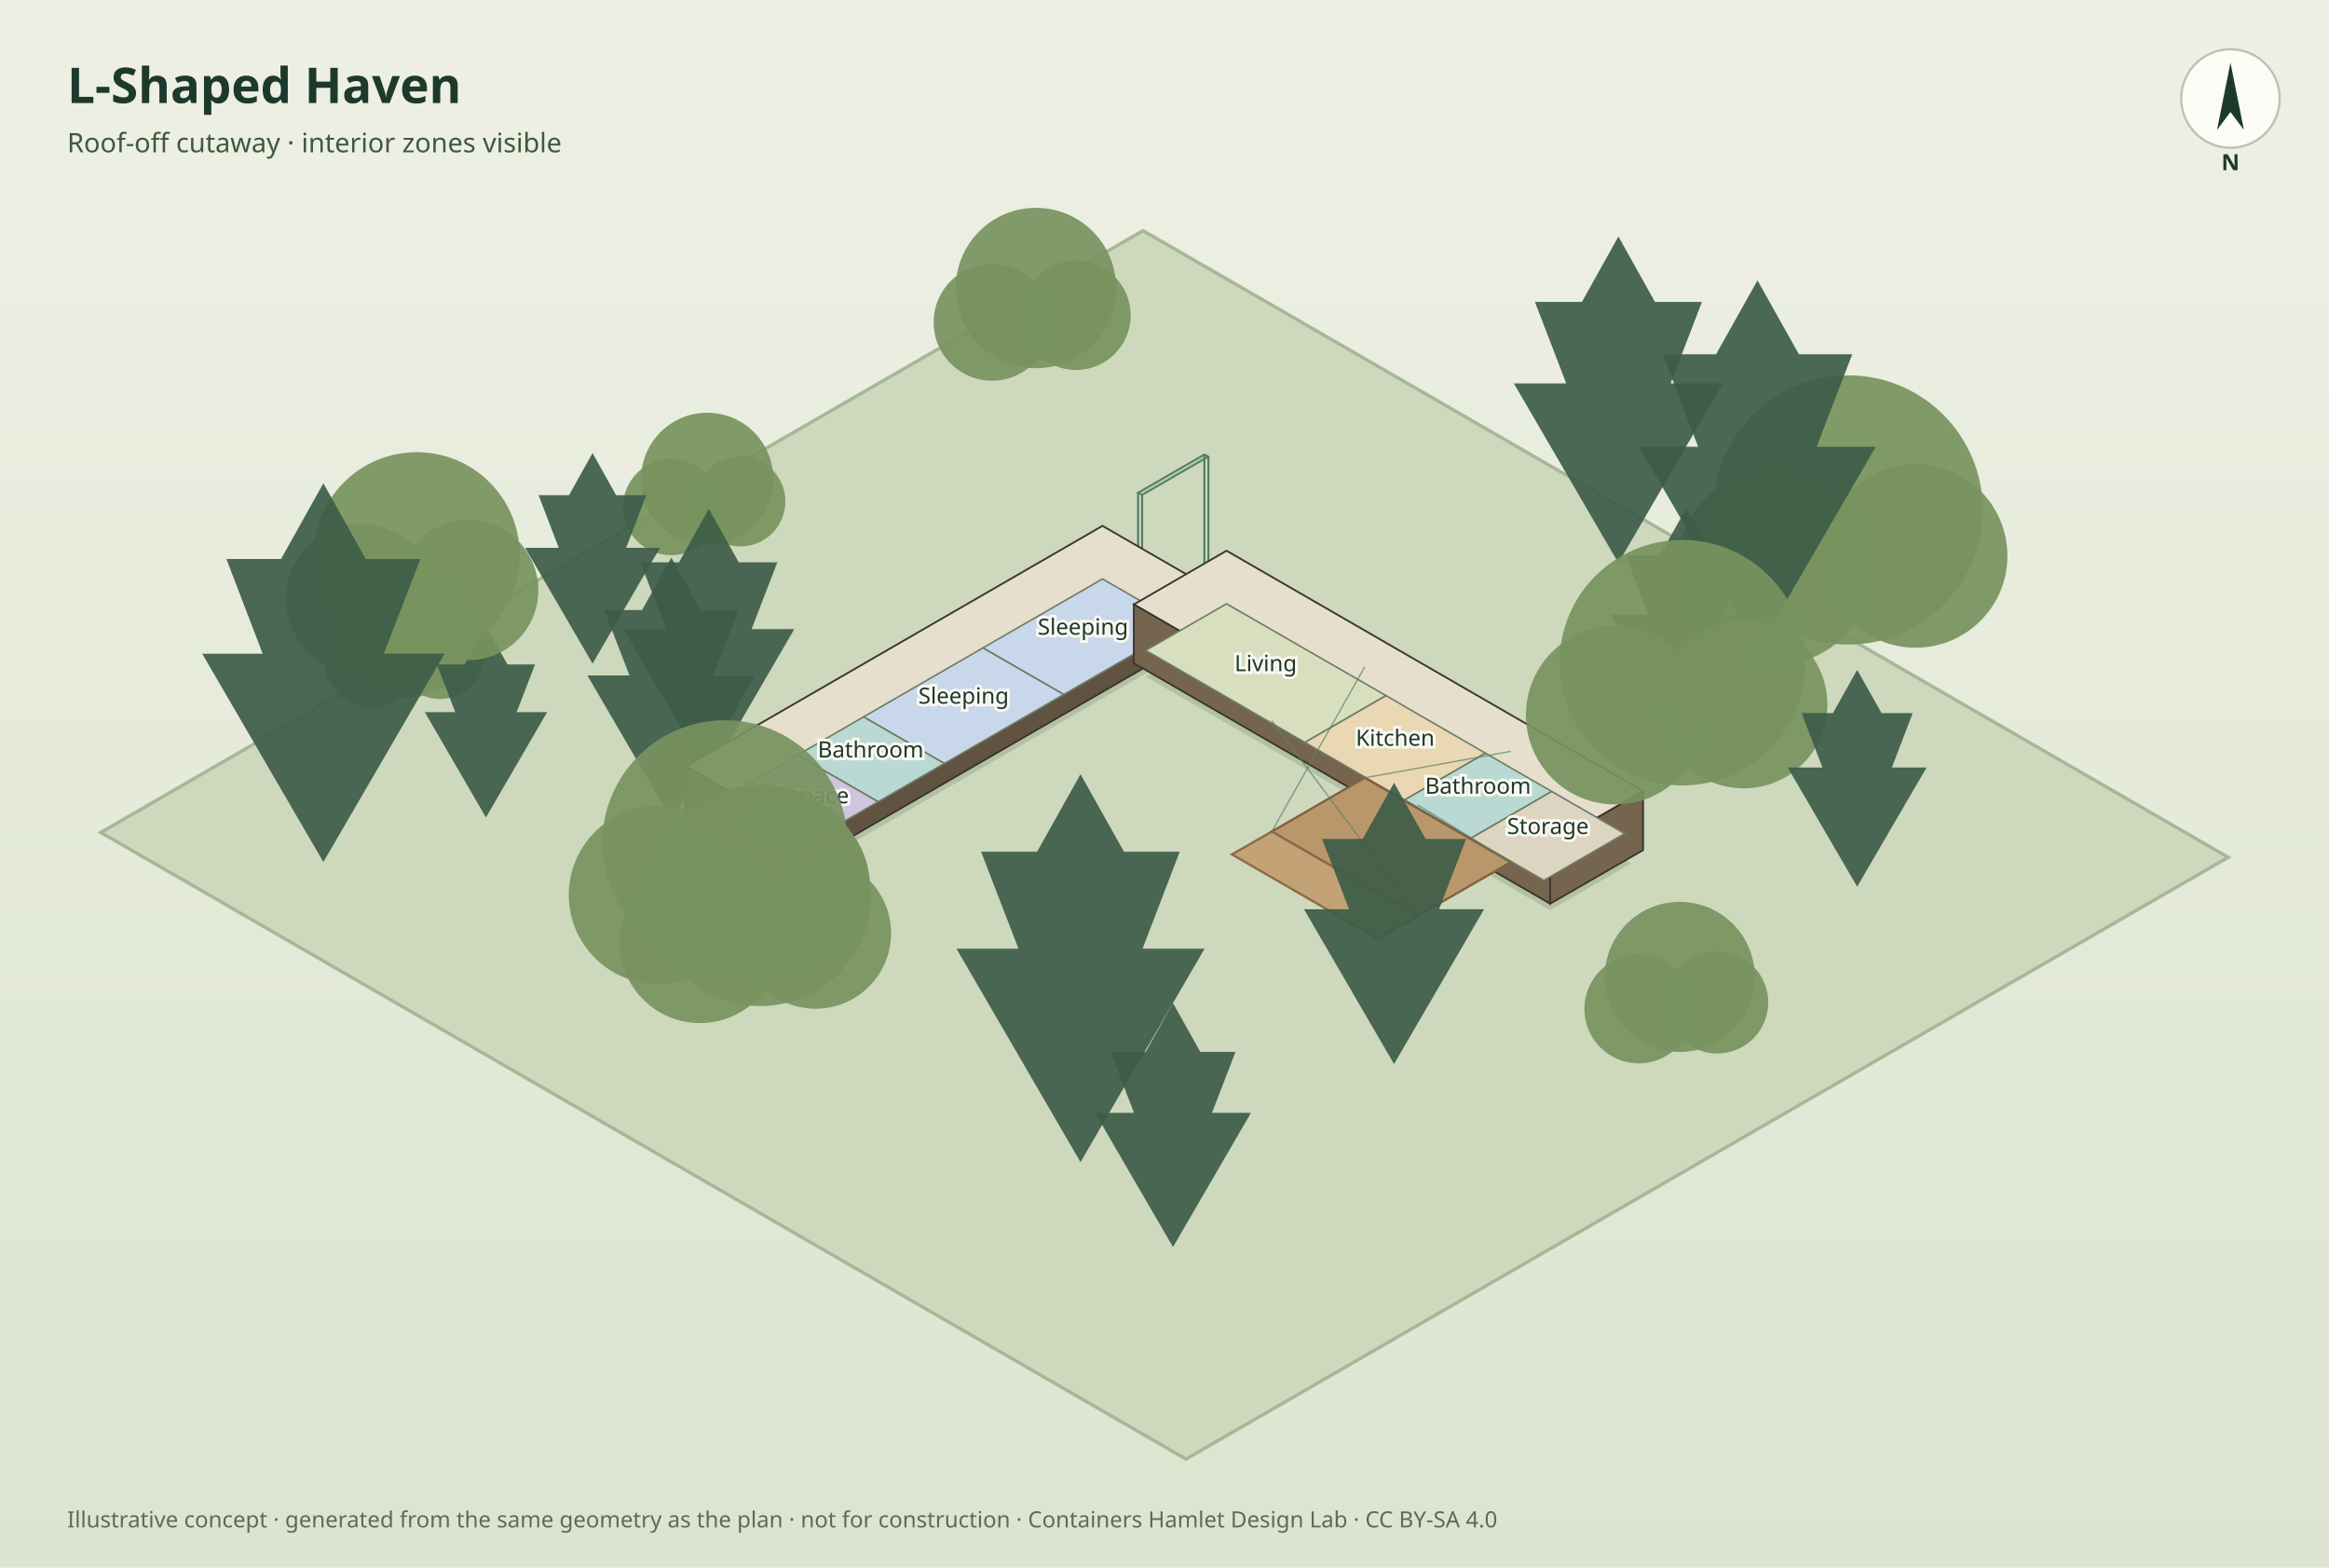
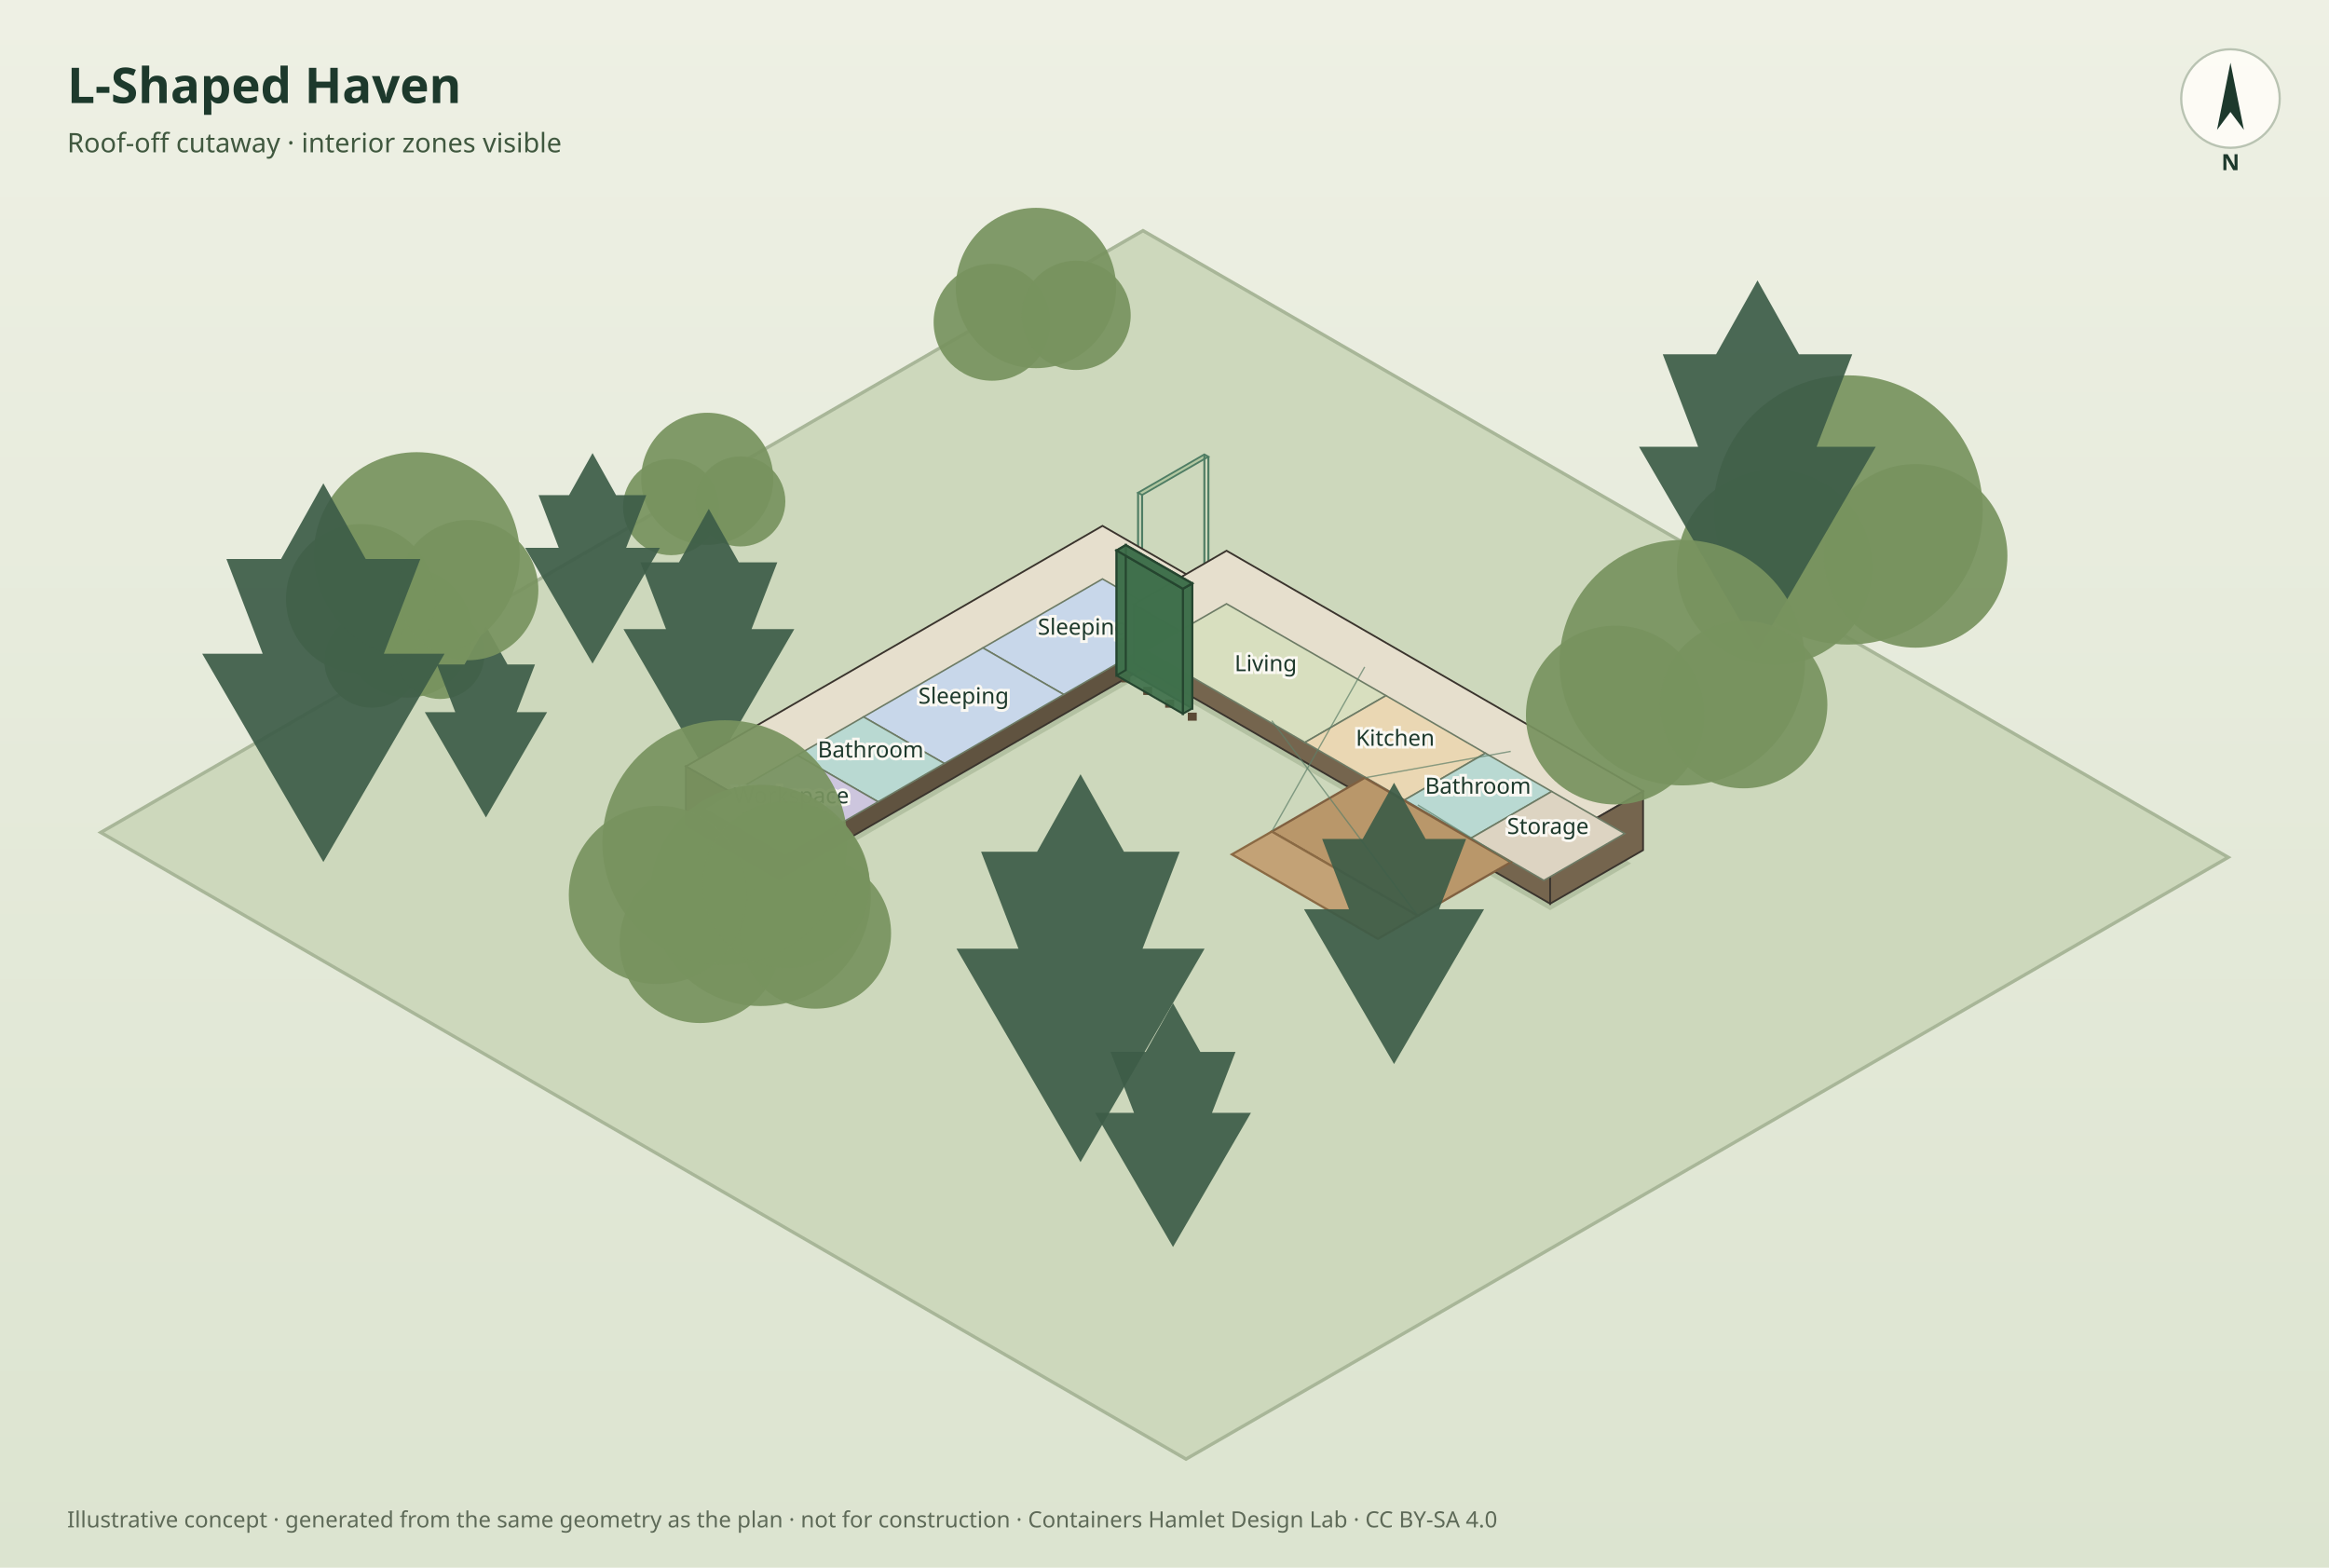
<svg xmlns="http://www.w3.org/2000/svg" viewBox="0 0 1040 700" role="img" aria-labelledby="concept-l-shaped-haven-cutaway-t concept-l-shaped-haven-cutaway-d">
  <defs>
    <linearGradient id="concept-l-shaped-haven-cutaway-sky" x1="0" y1="0" x2="0" y2="1">
      <stop offset="0" stop-color="#eef0e4" />
      <stop offset="1" stop-color="#dce4d0" />
    </linearGradient>
  </defs>
  <rect width="1040" height="700" fill="url(#concept-l-shaped-haven-cutaway-sky)" />
  <path d="M510.4 103L995 382.8L529.6 651.5L45 371.7Z" fill="#cdd8bc" stroke="#a8b698" stroke-width="1.5" />
  <g fill="#78935f" fill-opacity="0.92">
    <circle cx="181.9" cy="282.4" r="29.1" />
    <circle cx="166" cy="294.8" r="21.2" />
    <circle cx="196.5" cy="292.3" r="19.8" />
  </g>
  <g fill="#78935f" fill-opacity="0.92">
    <circle cx="315.8" cy="213.8" r="29.5" />
    <circle cx="299.7" cy="226.4" r="21.5" />
    <circle cx="330.6" cy="223.9" r="20.1" />
  </g>
  <g fill="#3d5d48" fill-opacity="0.92">
    <path d="M217 365L244.3 318L230.7 318L238.9 296.7L226.6 296.7L217 279.6L207.4 296.7L195.1 296.7L203.3 318L189.7 318Z" />
  </g>
  <g fill="#3d5d48" fill-opacity="0.92">
    <path d="M316.5 346.6L354.7 280.9L335.6 280.9L347.1 251.1L329.9 251.1L316.5 227.2L303.2 251.1L286 251.1L297.4 280.9L278.4 280.9Z" />
  </g>
  <g fill="#3d5d48" fill-opacity="0.92">
    <path d="M264.6 296.3L294.7 244.6L279.6 244.6L288.6 221.1L275.1 221.1L264.6 202.3L254.1 221.1L240.5 221.1L249.5 244.6L234.5 244.6Z" />
  </g>
  <g fill="#78935f" fill-opacity="0.92">
    <circle cx="462.6" cy="128.6" r="35.8" />
    <circle cx="443" cy="143.9" r="26.1" />
    <circle cx="480.5" cy="140.8" r="24.4" />
  </g>
  <g fill="#78935f" fill-opacity="0.92">
    <circle cx="186.1" cy="247.9" r="46" />
    <circle cx="161.1" cy="267.4" r="33.4" />
    <circle cx="209.1" cy="263.5" r="31.3" />
  </g>
  <g fill="#78935f" fill-opacity="0.92">
    <circle cx="825.3" cy="227.7" r="60.1" />
    <circle cx="792.5" cy="253.3" r="43.7" />
    <circle cx="855.4" cy="248.2" r="41" />
  </g>
  <g fill="#3d5d48" fill-opacity="0.92">
    <path d="M784.8 290.4L837.6 199.5L811.2 199.5L827.1 158.2L803.3 158.2L784.8 125.2L766.3 158.2L742.5 158.2L758.3 199.5L731.9 199.5Z" />
  </g>
-   <g fill="#3d5d48" fill-opacity="0.92">
-     <path d="M753 332.5L786.8 274.4L769.9 274.4L780 248L764.8 248L753 226.9L741.2 248L726 248L736.1 274.4L719.2 274.4Z" />
-   </g>
-   <g fill="#3d5d48" fill-opacity="0.92">
-     <path d="M722.7 251.4L769.3 171.2L746 171.2L760 134.8L739 134.8L722.7 105.6L706.4 134.8L685.4 134.8L699.4 171.2L676 171.2Z" />
-   </g>
-   <g fill="#3d5d48" fill-opacity="0.92">
-     <path d="M299.8 365.9L337.2 301.6L318.5 301.6L329.7 272.4L312.9 272.4L299.8 249L286.7 272.4L269.8 272.4L281.1 301.6L262.3 301.6Z" />
-   </g>
  <path d="M537.8 266.4 539.6 267.4 510 284.5 508.2 283.5Z" fill="#9ab886" fill-opacity="0.3" stroke="#4f7d64" stroke-width="0.8" />
  <path d="M537.8 202.9 539.6 203.9 510 221 508.2 220Z" fill="#6f9d5b" fill-opacity="0.28" stroke="#4f7d64" stroke-width="0.8" />
  <path d="M537.8 266.4L537.8 202.9" stroke="#4f7d64" stroke-width="0.9" />
  <path d="M539.6 267.4L539.6 203.9" stroke="#4f7d64" stroke-width="0.9" />
  <path d="M510 284.5L510 221" stroke="#4f7d64" stroke-width="0.9" />
  <path d="M508.2 283.5L508.2 220" stroke="#4f7d64" stroke-width="0.9" />
  <path d="M528.4 291 347.8 395.3 311.6 374.4 492.3 270.2Z" fill="#9eae8d" fill-opacity="0.55" />
  <path d="M533.7 258.7 347.8 366.1 306.3 342.2 492.3 234.8Z" fill="#e6dfcd" stroke="#3a342d" stroke-width="0.8" />
  <path d="M533.7 285 347.8 392.4 347.8 366.1 533.7 258.7Z" fill="#605340" stroke="#3a342d" stroke-width="0.8" />
  <path d="M347.8 392.4 306.3 368.4 306.3 342.2 347.8 366.1Z" fill="#75654e" stroke="#3a342d" stroke-width="0.8" />
  <path d="M528.4 279.3 475 310.1 438.9 289.3 492.3 258.5Z" fill="#c8d7ea" stroke="#6d7b65" stroke-width="0.7" />
  <text x="483.6" y="283.4" font-family="system-ui, sans-serif" font-size="10" text-anchor="middle" fill="#1d392c" stroke="#faf8f2" stroke-width="2.5" paint-order="stroke">Sleeping</text>
  <path d="M475 310.1 421.7 340.9 385.6 320.1 438.9 289.3Z" fill="#c8d7ea" stroke="#6d7b65" stroke-width="0.7" />
  <text x="430.3" y="314.2" font-family="system-ui, sans-serif" font-size="10" text-anchor="middle" fill="#1d392c" stroke="#faf8f2" stroke-width="2.5" paint-order="stroke">Sleeping</text>
  <path d="M421.7 340.9 392.1 358 356 337.2 385.6 320.1Z" fill="#b9d9d2" stroke="#6d7b65" stroke-width="0.7" />
  <text x="388.8" y="338.2" font-family="system-ui, sans-serif" font-size="10" text-anchor="middle" fill="#1d392c" stroke="#faf8f2" stroke-width="2.5" paint-order="stroke">Bathroom</text>
  <path d="M392.1 358 350.6 382 314.5 361.1 356 337.2Z" fill="#cdc6de" stroke="#6d7b65" stroke-width="0.7" />
  <text x="353.3" y="358.7" font-family="system-ui, sans-serif" font-size="10" text-anchor="middle" fill="#1d392c" stroke="#faf8f2" stroke-width="2.5" paint-order="stroke">Workspace</text>
  <path d="M547.7 281.3 728.4 385.5 692.2 406.4 511.6 302.1Z" fill="#9eae8d" fill-opacity="0.55" />
  <path d="M547.7 245.9 733.7 353.3 692.2 377.2 506.3 269.9Z" fill="#e6dfcd" stroke="#3a342d" stroke-width="0.8" />
  <path d="M506.3 296.1 692.2 403.5 692.2 377.2 506.3 269.9Z" fill="#75654e" stroke="#3a342d" stroke-width="0.8" />
  <path d="M733.7 379.6 692.2 403.5 692.2 377.2 733.7 353.3Z" fill="#75654e" stroke="#3a342d" stroke-width="0.8" />
  <path d="M547.7 269.6 618.9 310.6 582.7 331.5 511.6 290.4Z" fill="#d8dfbf" stroke="#6d7b65" stroke-width="0.7" />
  <text x="565.2" y="299.7" font-family="system-ui, sans-serif" font-size="10" text-anchor="middle" fill="#1d392c" stroke="#faf8f2" stroke-width="2.5" paint-order="stroke">Living</text>
  <path d="M618.9 310.6 663.3 336.3 627.2 357.2 582.7 331.5Z" fill="#ead7b3" stroke="#6d7b65" stroke-width="0.7" />
  <text x="623" y="333" font-family="system-ui, sans-serif" font-size="10" text-anchor="middle" fill="#1d392c" stroke="#faf8f2" stroke-width="2.5" paint-order="stroke">Kitchen</text>
  <path d="M663.3 336.3 692.9 353.4 656.8 374.3 627.2 357.2Z" fill="#b9d9d2" stroke="#6d7b65" stroke-width="0.7" />
  <text x="660" y="354.4" font-family="system-ui, sans-serif" font-size="10" text-anchor="middle" fill="#1d392c" stroke="#faf8f2" stroke-width="2.5" paint-order="stroke">Bathroom</text>
  <path d="M692.9 353.4 725.5 372.2 689.4 393.1 656.8 374.3Z" fill="#ddd4c2" stroke="#6d7b65" stroke-width="0.7" />
  <text x="691.2" y="372.4" font-family="system-ui, sans-serif" font-size="10" text-anchor="middle" fill="#1d392c" stroke="#faf8f2" stroke-width="2.5" paint-order="stroke">Storage</text>
  <path d="M609.4 347.3 674.6 385 633.1 408.9 567.9 371.3Z" fill="#b9976a" stroke="#806040" stroke-width="1" />
  <path d="M609.4 347.3L674.6 335.5" stroke="#5e8069" stroke-width="0.6" stroke-opacity="0.7" />
  <path d="M674.6 385L633.1 359.4" stroke="#5e8069" stroke-width="0.6" stroke-opacity="0.7" />
  <path d="M633.1 408.9L567.9 321.8" stroke="#5e8069" stroke-width="0.6" stroke-opacity="0.7" />
  <path d="M567.9 371.3L609.4 297.8" stroke="#5e8069" stroke-width="0.6" stroke-opacity="0.7" />
  <path d="M567.9 371.3 633.1 408.9 615.3 419.2 550.1 381.5Z" fill="#c3a276" stroke="#8a6a44" stroke-width="1" />
+   <line x1="502.7" y1="304.7" x2="502.7" y2="301.1" stroke="#5b4a35" stroke-width="4" />
+   <line x1="512.5" y1="310.3" x2="512.5" y2="306.7" stroke="#5b4a35" stroke-width="4" />
+   <line x1="522.3" y1="316" x2="522.3" y2="312.4" stroke="#5b4a35" stroke-width="4" />
+   <line x1="532.4" y1="321.8" x2="532.4" y2="318.2" stroke="#5b4a35" stroke-width="4" />
+   <path d="M502.7 299.2 532.4 316.3 532.4 260.5 502.7 243.4Z" fill="#3f704b" fill-opacity="0.92" stroke="#25452f" stroke-width="0.9" />
+   <path d="M532.4 316.3 528.2 318.7 528.2 262.9 532.4 260.5Z" fill="#3f704b" fill-opacity="0.92" stroke="#25452f" stroke-width="0.9" />
+   <path d="M528.2 318.7 498.6 301.6 498.6 245.8 528.2 262.9Z" fill="#3f704b" fill-opacity="0.92" stroke="#25452f" stroke-width="0.9" />
+   <path d="M498.6 301.6 502.7 299.2 502.7 243.4 498.6 245.8Z" fill="#3f704b" fill-opacity="0.92" stroke="#25452f" stroke-width="0.9" />
+   <path d="M502.7 243.4 532.4 260.5 528.2 262.9 498.6 245.8Z" fill="#3f704b" fill-opacity="0.8" stroke="#25452f" stroke-width="1" />
  <g fill="#78935f" fill-opacity="0.92">
    <circle cx="339.5" cy="399.8" r="49.4" />
    <circle cx="312.6" cy="420.9" r="35.9" />
    <circle cx="364.2" cy="416.7" r="33.7" />
  </g>
  <g fill="#3d5d48" fill-opacity="0.92">
    <path d="M482.5 518.9L537.9 423.6L510.2 423.6L526.8 380.3L501.9 380.3L482.5 345.7L463.1 380.3L438.1 380.3L454.8 423.6L427.1 423.6Z" />
  </g>
  <g fill="#78935f" fill-opacity="0.92">
    <circle cx="323.7" cy="376.3" r="54.7" />
    <circle cx="293.8" cy="399.6" r="39.8" />
    <circle cx="351" cy="395" r="37.3" />
  </g>
  <g fill="#78935f" fill-opacity="0.92">
    <circle cx="751.2" cy="295.9" r="54.8" />
    <circle cx="721.3" cy="319.3" r="39.9" />
    <circle cx="778.6" cy="314.6" r="37.4" />
  </g>
  <g fill="#3d5d48" fill-opacity="0.92">
    <path d="M144.4 384.9L198.5 291.9L171.4 291.9L187.7 249.6L163.3 249.6L144.4 215.8L125.5 249.6L101.1 249.6L117.3 291.9L90.3 291.9Z" />
  </g>
  <g fill="#3d5d48" fill-opacity="0.92">
    <path d="M523.8 556.8L558.6 496.9L541.2 496.9L551.7 469.7L536 469.7L523.8 447.9L511.6 469.7L495.9 469.7L506.4 496.9L489 496.9Z" />
  </g>
  <g fill="#3d5d48" fill-opacity="0.92">
    <path d="M622.5 475.1L662.7 406L642.6 406L654.7 374.6L636.6 374.6L622.5 349.5L608.5 374.6L590.4 374.6L602.4 406L582.3 406Z" />
  </g>
-   <g fill="#3d5d48" fill-opacity="0.92">
-     <path d="M829.3 395.9L860.3 342.7L844.8 342.7L854.1 318.4L840.2 318.4L829.3 299.1L818.5 318.4L804.5 318.4L813.8 342.7L798.3 342.7Z" />
-   </g>
-   <g fill="#78935f" fill-opacity="0.92">
-     <circle cx="750.1" cy="436.2" r="33.5" />
-     <circle cx="731.8" cy="450.5" r="24.3" />
-     <circle cx="766.8" cy="447.6" r="22.8" />
-   </g>
  <text x="30" y="46" font-family="system-ui, sans-serif" font-size="22" font-weight="800" fill="#1d392c">L-Shaped Haven</text>
  <text x="30" y="68" font-family="system-ui, sans-serif" font-size="12" fill="#40583f">Roof-off cutaway · interior zones visible</text>
  <g aria-hidden="true">
    <circle cx="996" cy="44" r="22" fill="#fffdf7" fill-opacity="0.9" stroke="#b9c3b2" />
    <path d="M996 28l6 30l-6 -8l-6 8z" fill="#1d392c" />
    <text x="996" y="76" text-anchor="middle" font-size="10" font-weight="700" font-family="system-ui, sans-serif" fill="#1d392c">N</text>
  </g>
  <text x="30" y="682" font-family="system-ui, sans-serif" font-size="10" fill="#5e6a58">Illustrative concept · generated from the same geometry as the plan · not for construction · Containers Hamlet Design Lab · CC BY-SA 4.0</text>
</svg>
